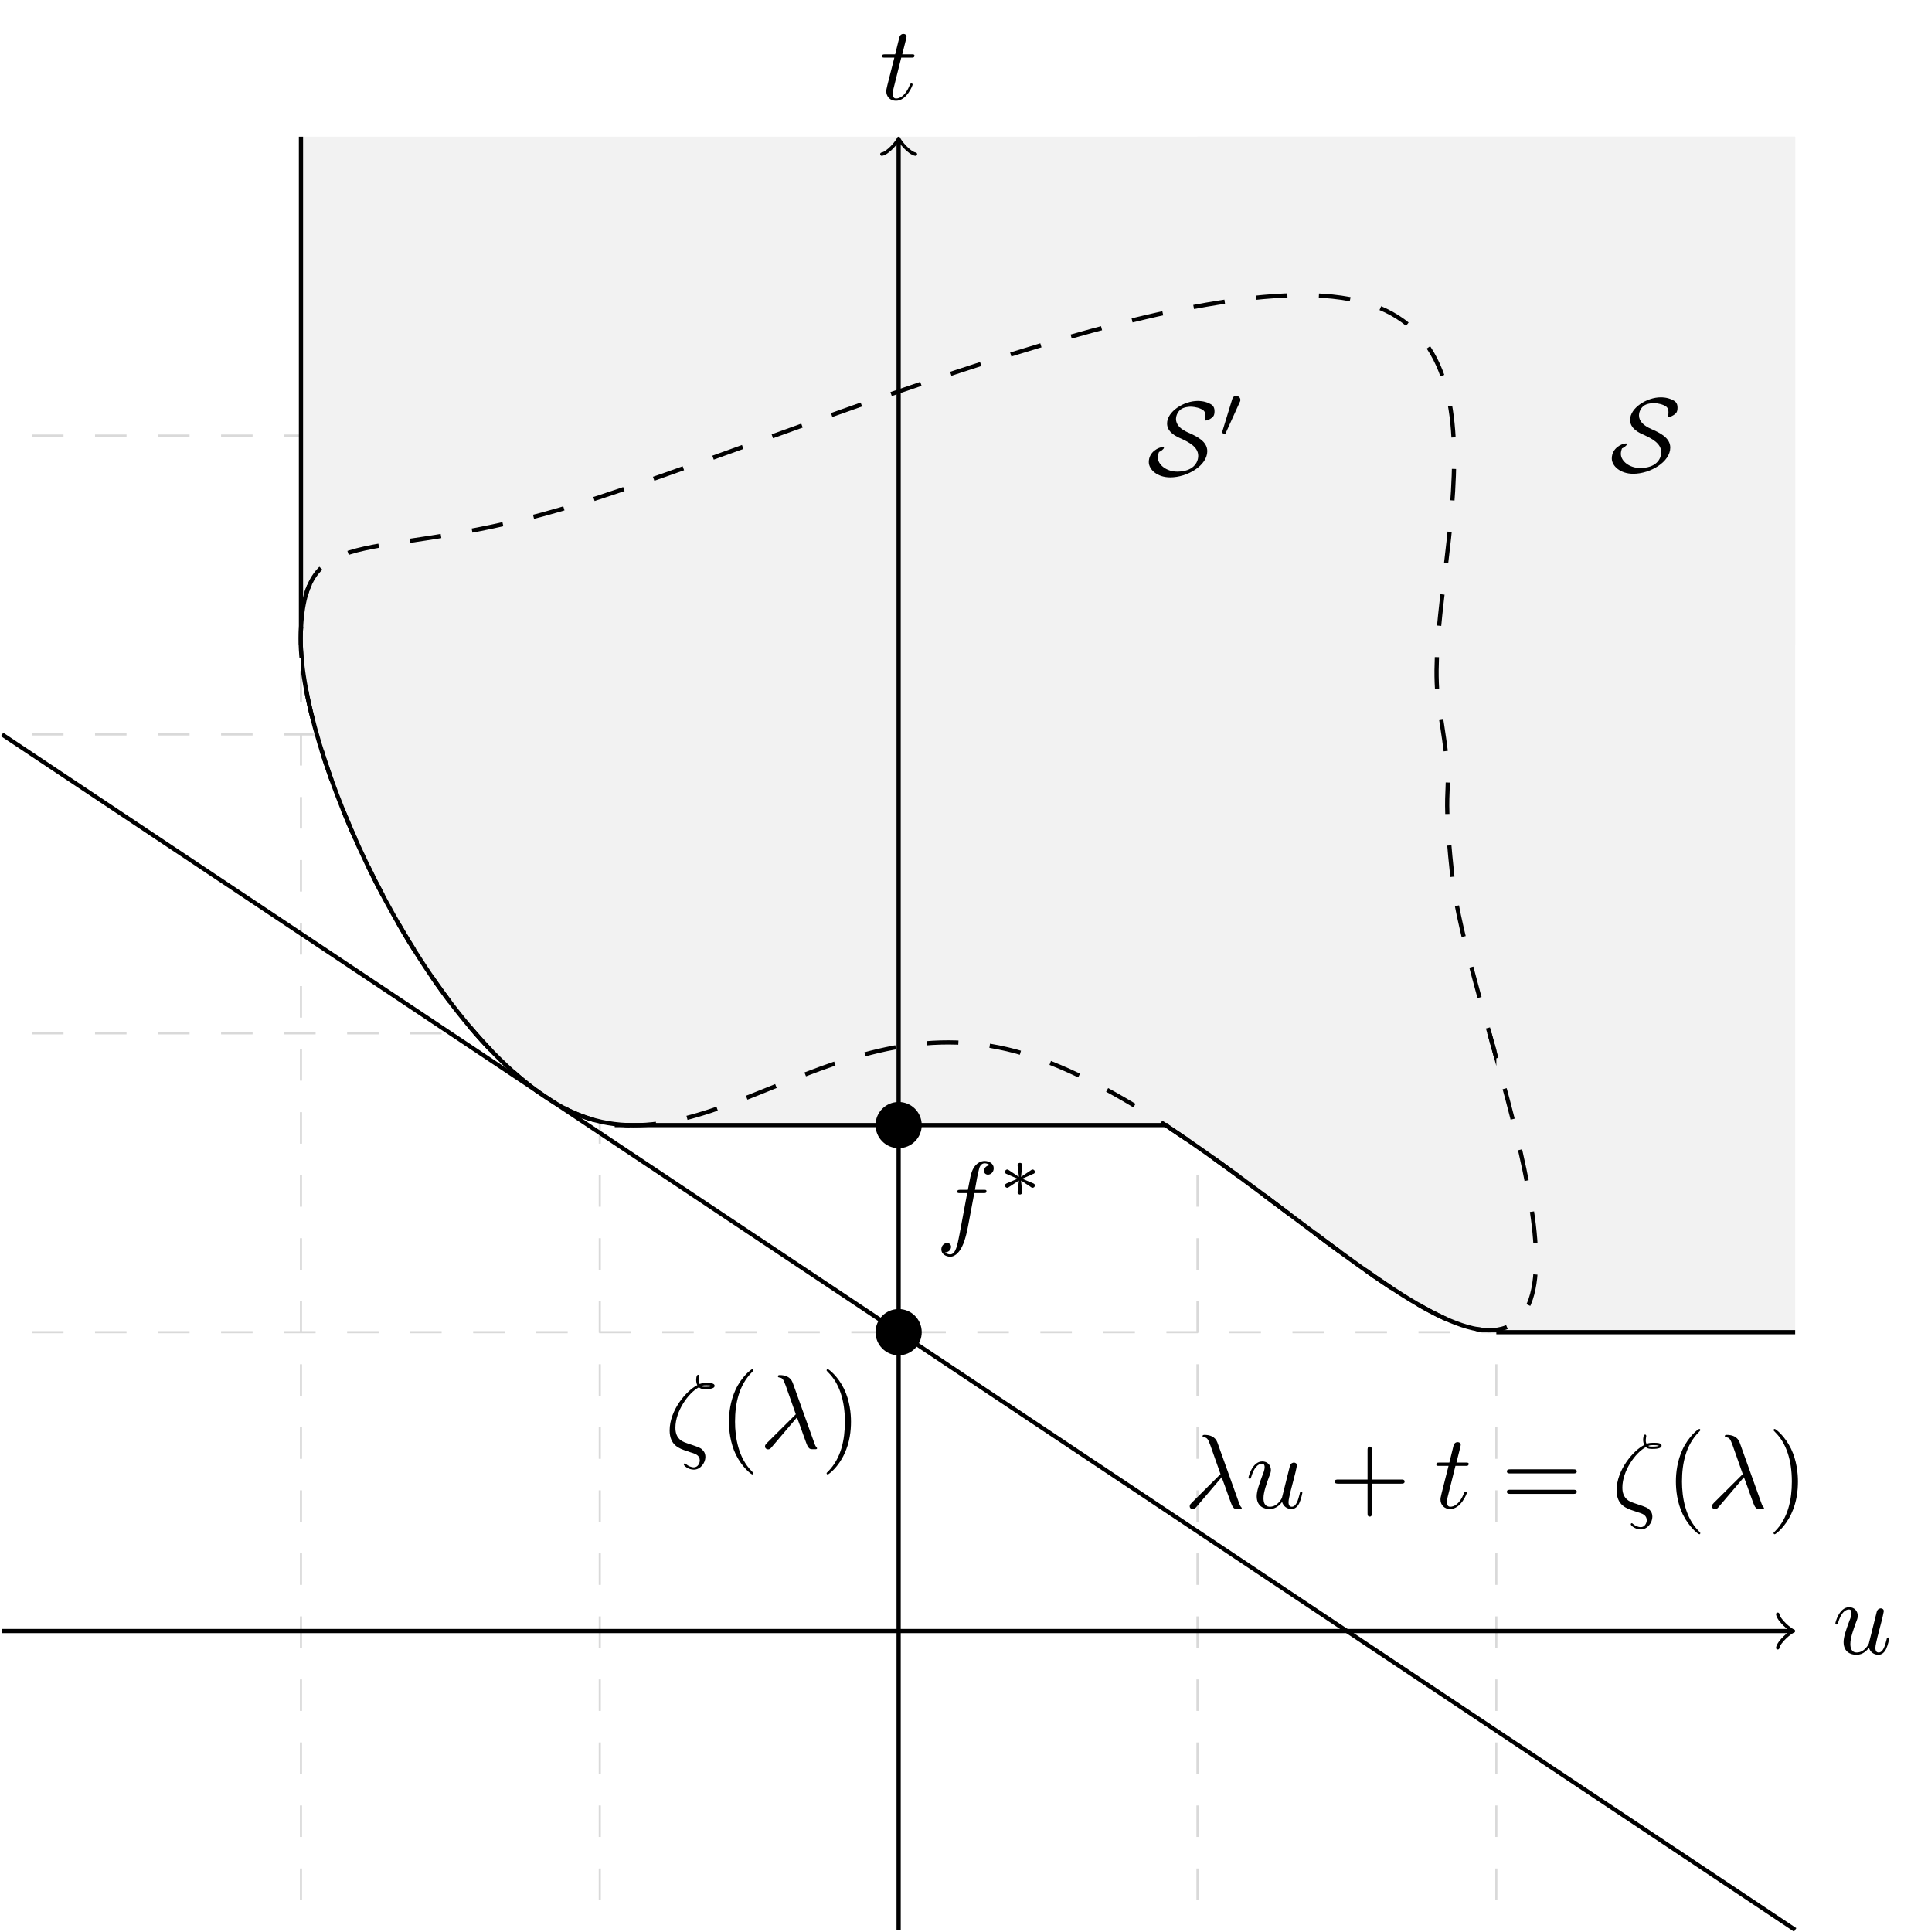
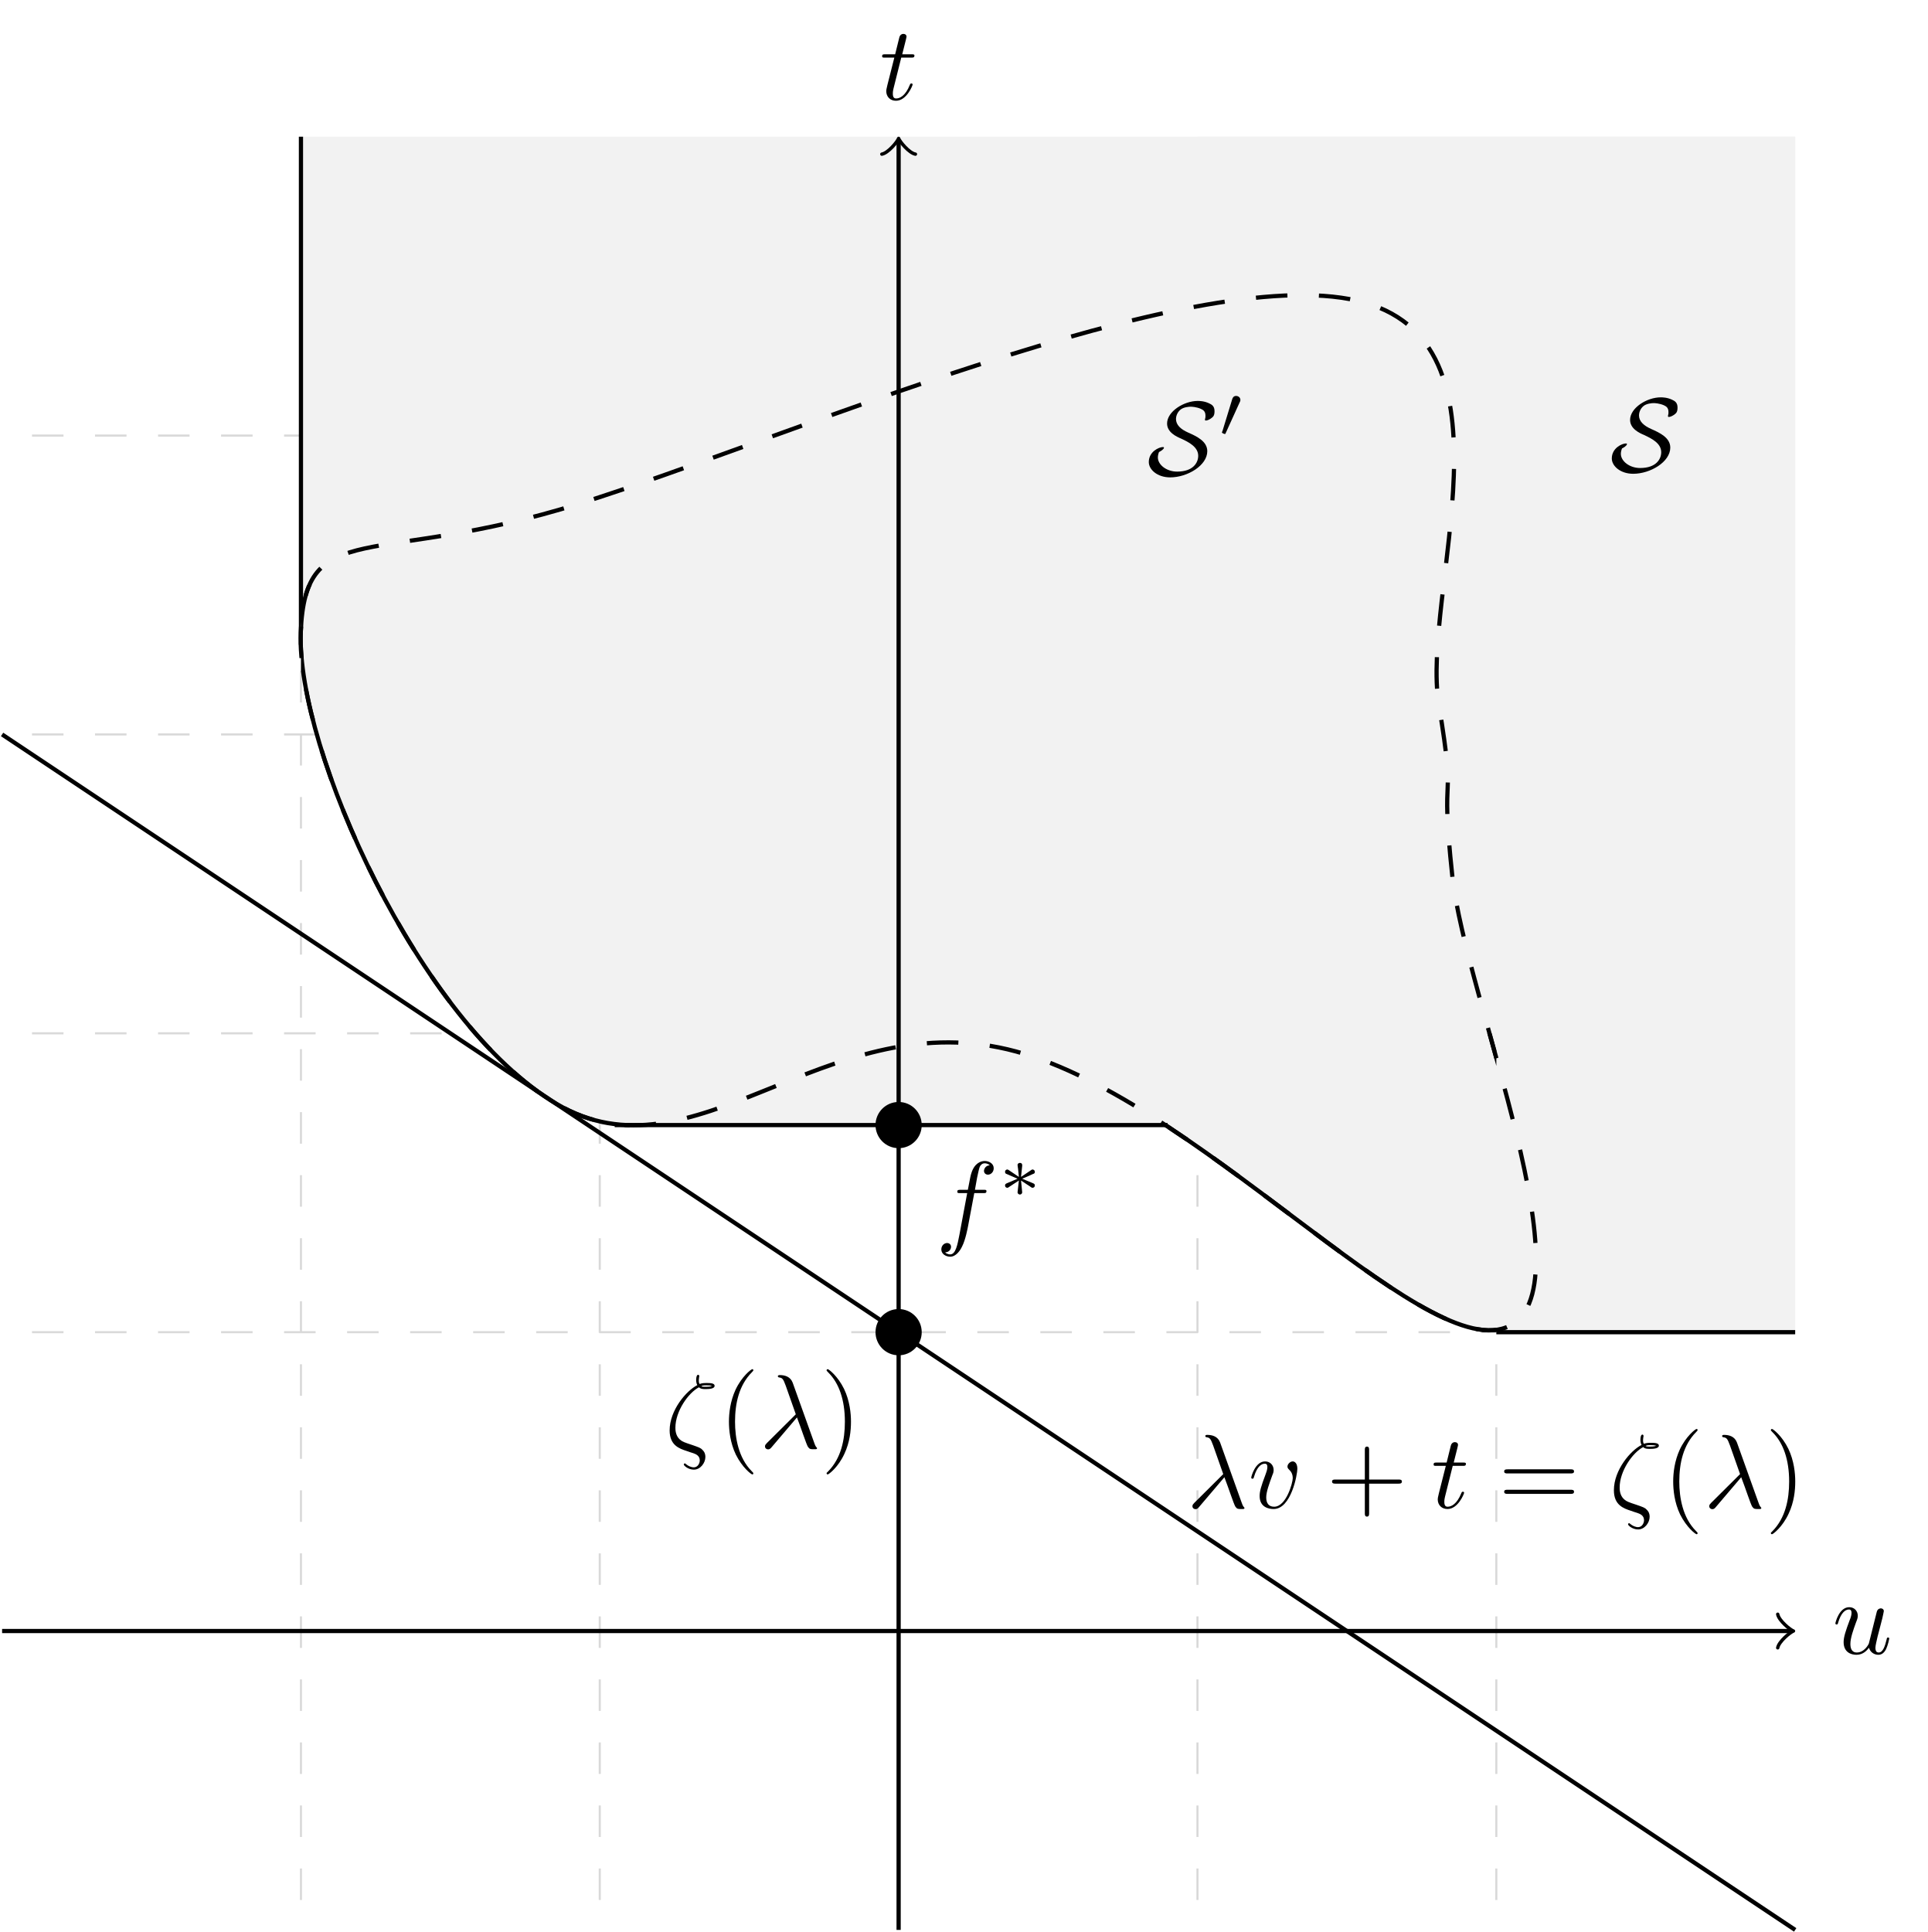
- <svg xmlns="http://www.w3.org/2000/svg" xmlns:xlink="http://www.w3.org/1999/xlink" width="182.821pt" height="183.246pt" viewBox="0 0 182.821 183.246" version="1.1" id="svg180">
-   <defs id="defs56">
-     <g id="g42">
+ <svg xmlns="http://www.w3.org/2000/svg" xmlns:xlink="http://www.w3.org/1999/xlink" width="182.821pt" height="183.246pt" viewBox="0 0 182.821 183.246" version="1.1" id="svg183">
+   <defs id="defs59">
+     <g id="g45">
      <g id="glyph-0-0" />
      <g id="glyph-0-1">
        <path d="M 3.484 -0.562 C 3.594 -0.156 3.953 0.109 4.375 0.109 C 4.719 0.109 4.953 -0.125 5.109 -0.438 C 5.281 -0.797 5.406 -1.406 5.406 -1.422 C 5.406 -1.531 5.328 -1.531 5.297 -1.531 C 5.188 -1.531 5.188 -1.484 5.156 -1.344 C 5.016 -0.781 4.828 -0.109 4.406 -0.109 C 4.203 -0.109 4.094 -0.234 4.094 -0.562 C 4.094 -0.781 4.219 -1.25 4.297 -1.609 L 4.578 -2.688 C 4.609 -2.828 4.703 -3.203 4.75 -3.359 C 4.797 -3.594 4.891 -3.969 4.891 -4.031 C 4.891 -4.203 4.75 -4.297 4.609 -4.297 C 4.562 -4.297 4.297 -4.281 4.219 -3.953 C 4.031 -3.219 3.594 -1.469 3.469 -0.953 C 3.453 -0.906 3.062 -0.109 2.328 -0.109 C 1.812 -0.109 1.719 -0.562 1.719 -0.922 C 1.719 -1.484 2 -2.266 2.25 -2.953 C 2.375 -3.266 2.422 -3.406 2.422 -3.594 C 2.422 -4.031 2.109 -4.406 1.609 -4.406 C 0.656 -4.406 0.297 -2.953 0.297 -2.875 C 0.297 -2.766 0.391 -2.766 0.406 -2.766 C 0.516 -2.766 0.516 -2.797 0.562 -2.953 C 0.812 -3.812 1.203 -4.188 1.578 -4.188 C 1.672 -4.188 1.828 -4.172 1.828 -3.859 C 1.828 -3.625 1.719 -3.328 1.656 -3.188 C 1.281 -2.188 1.078 -1.578 1.078 -1.094 C 1.078 -0.141 1.766 0.109 2.297 0.109 C 2.953 0.109 3.312 -0.344 3.484 -0.562 Z M 3.484 -0.562 " id="path3" />
      </g>
      <g id="glyph-0-2">
        <path d="M 2.047 -3.984 L 2.984 -3.984 C 3.188 -3.984 3.297 -3.984 3.297 -4.188 C 3.297 -4.297 3.188 -4.297 3.016 -4.297 L 2.141 -4.297 C 2.5 -5.719 2.547 -5.906 2.547 -5.969 C 2.547 -6.141 2.422 -6.234 2.25 -6.234 C 2.219 -6.234 1.938 -6.234 1.859 -5.875 L 1.469 -4.297 L 0.531 -4.297 C 0.328 -4.297 0.234 -4.297 0.234 -4.109 C 0.234 -3.984 0.312 -3.984 0.516 -3.984 L 1.391 -3.984 C 0.672 -1.156 0.625 -0.984 0.625 -0.812 C 0.625 -0.266 1 0.109 1.547 0.109 C 2.562 0.109 3.125 -1.344 3.125 -1.422 C 3.125 -1.531 3.047 -1.531 3.016 -1.531 C 2.922 -1.531 2.906 -1.5 2.859 -1.391 C 2.438 -0.344 1.906 -0.109 1.562 -0.109 C 1.359 -0.109 1.25 -0.234 1.25 -0.562 C 1.25 -0.812 1.281 -0.875 1.312 -1.047 Z M 2.047 -3.984 " id="path6" />
      </g>
      <g id="glyph-0-3">
        <path d="M 3.656 -3.984 L 4.516 -3.984 C 4.719 -3.984 4.812 -3.984 4.812 -4.188 C 4.812 -4.297 4.719 -4.297 4.547 -4.297 L 3.719 -4.297 L 3.922 -5.438 C 3.969 -5.641 4.109 -6.344 4.172 -6.469 C 4.25 -6.656 4.422 -6.812 4.641 -6.812 C 4.672 -6.812 4.938 -6.812 5.125 -6.625 C 4.688 -6.594 4.578 -6.234 4.578 -6.094 C 4.578 -5.859 4.766 -5.734 4.953 -5.734 C 5.219 -5.734 5.5 -5.969 5.5 -6.344 C 5.5 -6.797 5.047 -7.031 4.641 -7.031 C 4.297 -7.031 3.672 -6.844 3.375 -5.859 C 3.312 -5.656 3.281 -5.547 3.047 -4.297 L 2.359 -4.297 C 2.156 -4.297 2.047 -4.297 2.047 -4.109 C 2.047 -3.984 2.141 -3.984 2.328 -3.984 L 2.984 -3.984 L 2.25 -0.047 C 2.062 0.922 1.891 1.828 1.375 1.828 C 1.328 1.828 1.094 1.828 0.891 1.641 C 1.359 1.609 1.453 1.25 1.453 1.109 C 1.453 0.875 1.266 0.75 1.078 0.75 C 0.812 0.75 0.531 0.984 0.531 1.359 C 0.531 1.797 0.969 2.047 1.375 2.047 C 1.922 2.047 2.328 1.453 2.5 1.078 C 2.828 0.453 3.047 -0.75 3.062 -0.828 Z M 3.656 -3.984 " id="path9" />
      </g>
      <g id="glyph-0-4">
        <path d="M 3.234 -5.766 C 3.406 -5.594 3.641 -5.594 3.844 -5.594 C 4.094 -5.594 4.719 -5.594 4.719 -5.906 C 4.719 -6.156 4.328 -6.172 3.922 -6.172 C 3.812 -6.172 3.547 -6.172 3.297 -6.078 C 3.234 -6.188 3.219 -6.234 3.219 -6.453 C 3.219 -6.594 3.266 -6.797 3.266 -6.812 C 3.266 -6.891 3.219 -6.953 3.156 -6.953 C 2.969 -6.953 2.969 -6.484 2.969 -6.453 C 2.969 -6.297 3 -6.109 3.078 -5.969 C 2.031 -5.438 0.453 -3.594 0.453 -1.672 C 0.453 -0.266 1.359 0.047 2.078 0.281 C 2.375 0.391 2.406 0.391 2.688 0.484 C 2.906 0.562 3.312 0.703 3.312 1.172 C 3.312 1.438 3.125 1.828 2.75 1.828 C 2.5 1.828 2.219 1.703 2.016 1.531 C 1.938 1.469 1.938 1.453 1.891 1.453 C 1.844 1.453 1.797 1.5 1.797 1.562 C 1.797 1.672 2.219 2.047 2.75 2.047 C 3.375 2.047 3.844 1.406 3.844 0.844 C 3.844 0.453 3.656 0.25 3.562 0.172 C 3.406 -0.016 3.203 -0.078 2.625 -0.281 C 1.828 -0.547 1.672 -0.594 1.422 -0.812 C 1 -1.188 1 -1.75 1 -1.938 C 1 -3.484 2.219 -5.234 3.234 -5.766 Z M 3.453 -5.875 C 3.609 -5.953 3.781 -5.953 3.922 -5.953 C 4.25 -5.953 4.281 -5.938 4.469 -5.891 C 4.391 -5.859 4.281 -5.812 3.844 -5.812 C 3.641 -5.812 3.562 -5.812 3.453 -5.875 Z M 3.453 -5.875 " id="path12" />
      </g>
      <g id="glyph-0-5">
        <path d="M 3.562 -2.906 C 3.969 -1.859 4.453 -0.344 4.609 -0.109 C 4.766 0.109 4.859 0.109 5.141 0.109 L 5.359 0.109 C 5.453 0.094 5.469 0.047 5.469 0.016 C 5.469 -0.016 5.438 -0.047 5.406 -0.078 C 5.312 -0.188 5.25 -0.344 5.188 -0.531 L 3.156 -6.203 C 2.938 -6.781 2.406 -6.922 1.938 -6.922 C 1.891 -6.922 1.75 -6.922 1.75 -6.812 C 1.75 -6.734 1.828 -6.703 1.844 -6.703 C 2.172 -6.656 2.25 -6.594 2.5 -5.906 L 3.453 -3.203 L 0.703 -0.469 C 0.594 -0.344 0.531 -0.297 0.531 -0.156 C 0.531 0.016 0.672 0.125 0.828 0.125 C 0.984 0.125 1.078 0.016 1.156 -0.078 Z M 3.562 -2.906 " id="path15" />
      </g>
+       <g id="glyph-0-6">
+         <path d="M 4.672 -3.703 C 4.672 -4.25 4.406 -4.406 4.234 -4.406 C 3.984 -4.406 3.734 -4.141 3.734 -3.922 C 3.734 -3.797 3.781 -3.734 3.891 -3.625 C 4.109 -3.422 4.234 -3.172 4.234 -2.812 C 4.234 -2.391 3.625 -0.109 2.469 -0.109 C 1.953 -0.109 1.719 -0.453 1.719 -0.984 C 1.719 -1.531 2 -2.266 2.297 -3.094 C 2.375 -3.266 2.422 -3.406 2.422 -3.594 C 2.422 -4.031 2.109 -4.406 1.609 -4.406 C 0.672 -4.406 0.297 -2.953 0.297 -2.875 C 0.297 -2.766 0.391 -2.766 0.406 -2.766 C 0.516 -2.766 0.516 -2.797 0.562 -2.953 C 0.859 -3.953 1.281 -4.188 1.578 -4.188 C 1.656 -4.188 1.828 -4.188 1.828 -3.875 C 1.828 -3.625 1.719 -3.344 1.656 -3.172 C 1.219 -2.016 1.094 -1.562 1.094 -1.125 C 1.094 -0.047 1.969 0.109 2.422 0.109 C 4.094 0.109 4.672 -3.188 4.672 -3.703 Z M 4.672 -3.703 " id="path18" />
+       </g>
      <g id="glyph-1-0" />
      <g id="glyph-1-1">
-         <path d="M 1.141 -2.188 C 1.266 -2.234 1.609 -2.453 1.609 -2.594 C 1.609 -2.656 1.562 -2.656 1.5 -2.656 C 1.156 -2.656 0.172 -2.234 0.172 -1.234 C 0.172 -0.516 0.984 0.219 2.203 0.219 C 3.828 0.219 5.719 -0.906 5.719 -2.266 C 5.719 -3.203 4.719 -3.672 3.906 -4.031 C 3.203 -4.344 2.75 -4.75 2.75 -5.328 C 2.75 -5.531 2.844 -5.922 3.156 -6.188 C 3.453 -6.453 4 -6.484 4.141 -6.484 C 4.25 -6.484 4.672 -6.469 5.109 -6.281 C 5.297 -6.188 5.547 -6.078 5.547 -5.641 C 5.547 -5.5 5.547 -5.453 5.516 -5.344 C 5.5 -5.312 5.5 -5.281 5.5 -5.25 C 5.5 -5.172 5.547 -5.172 5.594 -5.172 C 5.719 -5.172 5.969 -5.281 6.156 -5.438 C 6.297 -5.547 6.406 -5.672 6.406 -6.062 C 6.406 -6.547 6.141 -6.688 5.875 -6.812 C 5.406 -7.031 4.938 -7.031 4.812 -7.031 C 3.5 -7.031 1.906 -6.031 1.906 -4.891 C 1.906 -4.062 2.766 -3.656 3.25 -3.453 C 3.953 -3.125 4.859 -2.672 4.859 -1.828 C 4.859 -1.172 4.375 -0.328 2.859 -0.328 C 1.844 -0.328 1.031 -0.984 1.031 -1.672 C 1.031 -1.844 1.078 -2.031 1.141 -2.188 Z M 1.141 -2.188 " id="path19" />
+         <path d="M 1.141 -2.188 C 1.266 -2.234 1.609 -2.453 1.609 -2.594 C 1.609 -2.656 1.562 -2.656 1.5 -2.656 C 1.156 -2.656 0.172 -2.234 0.172 -1.234 C 0.172 -0.516 0.984 0.219 2.203 0.219 C 3.828 0.219 5.719 -0.906 5.719 -2.266 C 5.719 -3.203 4.719 -3.672 3.906 -4.031 C 3.203 -4.344 2.75 -4.75 2.75 -5.328 C 2.75 -5.531 2.844 -5.922 3.156 -6.188 C 3.453 -6.453 4 -6.484 4.141 -6.484 C 4.25 -6.484 4.672 -6.469 5.109 -6.281 C 5.297 -6.188 5.547 -6.078 5.547 -5.641 C 5.547 -5.5 5.547 -5.453 5.516 -5.344 C 5.5 -5.312 5.5 -5.281 5.5 -5.25 C 5.5 -5.172 5.547 -5.172 5.594 -5.172 C 5.719 -5.172 5.969 -5.281 6.156 -5.438 C 6.297 -5.547 6.406 -5.672 6.406 -6.062 C 6.406 -6.547 6.141 -6.688 5.875 -6.812 C 5.406 -7.031 4.938 -7.031 4.812 -7.031 C 3.5 -7.031 1.906 -6.031 1.906 -4.891 C 1.906 -4.062 2.766 -3.656 3.25 -3.453 C 3.953 -3.125 4.859 -2.672 4.859 -1.828 C 4.859 -1.172 4.375 -0.328 2.859 -0.328 C 1.844 -0.328 1.031 -0.984 1.031 -1.672 C 1.031 -1.844 1.078 -2.031 1.141 -2.188 Z M 1.141 -2.188 " id="path22" />
      </g>
      <g id="glyph-2-0" />
      <g id="glyph-2-1">
-         <path d="M 2.016 -3.297 C 2.078 -3.406 2.078 -3.469 2.078 -3.516 C 2.078 -3.734 1.891 -3.891 1.672 -3.891 C 1.406 -3.891 1.328 -3.672 1.297 -3.562 L 0.375 -0.547 C 0.359 -0.531 0.328 -0.453 0.328 -0.438 C 0.328 -0.359 0.547 -0.281 0.609 -0.281 C 0.656 -0.281 0.656 -0.297 0.703 -0.406 Z M 2.016 -3.297 " id="path23" />
+         <path d="M 2.016 -3.297 C 2.078 -3.406 2.078 -3.469 2.078 -3.516 C 2.078 -3.734 1.891 -3.891 1.672 -3.891 C 1.406 -3.891 1.328 -3.672 1.297 -3.562 L 0.375 -0.547 C 0.359 -0.531 0.328 -0.453 0.328 -0.438 C 0.328 -0.359 0.547 -0.281 0.609 -0.281 C 0.656 -0.281 0.656 -0.297 0.703 -0.406 Z M 2.016 -3.297 " id="path26" />
      </g>
      <g id="glyph-2-2">
-         <path d="M 2.25 -1.734 C 2.828 -1.984 3.078 -2.078 3.25 -2.172 C 3.391 -2.219 3.453 -2.25 3.453 -2.391 C 3.453 -2.5 3.359 -2.609 3.234 -2.609 C 3.188 -2.609 3.172 -2.609 3.094 -2.547 L 2.141 -1.906 L 2.25 -2.938 C 2.266 -3.062 2.25 -3.234 2.031 -3.234 C 1.953 -3.234 1.812 -3.188 1.812 -3.031 C 1.812 -2.969 1.844 -2.766 1.859 -2.688 C 1.875 -2.578 1.922 -2.062 1.938 -1.906 L 0.984 -2.547 C 0.922 -2.578 0.906 -2.609 0.844 -2.609 C 0.703 -2.609 0.625 -2.5 0.625 -2.391 C 0.625 -2.25 0.703 -2.203 0.766 -2.188 L 1.812 -1.734 C 1.25 -1.484 0.984 -1.391 0.812 -1.312 C 0.688 -1.25 0.625 -1.219 0.625 -1.094 C 0.625 -0.969 0.703 -0.875 0.844 -0.875 C 0.891 -0.875 0.906 -0.875 0.984 -0.938 L 1.938 -1.562 L 1.812 -0.453 C 1.812 -0.297 1.953 -0.234 2.031 -0.234 C 2.125 -0.234 2.25 -0.297 2.25 -0.453 C 2.25 -0.516 2.219 -0.719 2.219 -0.781 C 2.203 -0.906 2.156 -1.406 2.141 -1.562 L 2.969 -1.016 C 3.156 -0.875 3.172 -0.875 3.234 -0.875 C 3.359 -0.875 3.453 -0.969 3.453 -1.094 C 3.453 -1.234 3.359 -1.266 3.297 -1.297 Z M 2.25 -1.734 " id="path26" />
+         <path d="M 2.25 -1.734 C 2.828 -1.984 3.078 -2.078 3.25 -2.172 C 3.391 -2.219 3.453 -2.25 3.453 -2.391 C 3.453 -2.5 3.359 -2.609 3.234 -2.609 C 3.188 -2.609 3.172 -2.609 3.094 -2.547 L 2.141 -1.906 L 2.25 -2.938 C 2.266 -3.062 2.25 -3.234 2.031 -3.234 C 1.953 -3.234 1.812 -3.188 1.812 -3.031 C 1.812 -2.969 1.844 -2.766 1.859 -2.688 C 1.875 -2.578 1.922 -2.062 1.938 -1.906 L 0.984 -2.547 C 0.922 -2.578 0.906 -2.609 0.844 -2.609 C 0.703 -2.609 0.625 -2.5 0.625 -2.391 C 0.625 -2.25 0.703 -2.203 0.766 -2.188 L 1.812 -1.734 C 1.25 -1.484 0.984 -1.391 0.812 -1.312 C 0.688 -1.25 0.625 -1.219 0.625 -1.094 C 0.625 -0.969 0.703 -0.875 0.844 -0.875 C 0.891 -0.875 0.906 -0.875 0.984 -0.938 L 1.938 -1.562 L 1.812 -0.453 C 1.812 -0.297 1.953 -0.234 2.031 -0.234 C 2.125 -0.234 2.25 -0.297 2.25 -0.453 C 2.25 -0.516 2.219 -0.719 2.219 -0.781 C 2.203 -0.906 2.156 -1.406 2.141 -1.562 L 2.969 -1.016 C 3.156 -0.875 3.172 -0.875 3.234 -0.875 C 3.359 -0.875 3.453 -0.969 3.453 -1.094 C 3.453 -1.234 3.359 -1.266 3.297 -1.297 Z M 2.25 -1.734 " id="path29" />
      </g>
      <g id="glyph-3-0" />
      <g id="glyph-3-1">
-         <path d="M 3.297 2.391 C 3.297 2.359 3.297 2.344 3.125 2.172 C 1.891 0.922 1.562 -0.969 1.562 -2.5 C 1.562 -4.234 1.938 -5.969 3.172 -7.203 C 3.297 -7.328 3.297 -7.344 3.297 -7.375 C 3.297 -7.453 3.266 -7.484 3.203 -7.484 C 3.094 -7.484 2.203 -6.797 1.609 -5.531 C 1.109 -4.438 0.984 -3.328 0.984 -2.5 C 0.984 -1.719 1.094 -0.516 1.641 0.625 C 2.25 1.844 3.094 2.5 3.203 2.5 C 3.266 2.5 3.297 2.469 3.297 2.391 Z M 3.297 2.391 " id="path30" />
+         <path d="M 3.297 2.391 C 3.297 2.359 3.297 2.344 3.125 2.172 C 1.891 0.922 1.562 -0.969 1.562 -2.5 C 1.562 -4.234 1.938 -5.969 3.172 -7.203 C 3.297 -7.328 3.297 -7.344 3.297 -7.375 C 3.297 -7.453 3.266 -7.484 3.203 -7.484 C 3.094 -7.484 2.203 -6.797 1.609 -5.531 C 1.109 -4.438 0.984 -3.328 0.984 -2.5 C 0.984 -1.719 1.094 -0.516 1.641 0.625 C 2.25 1.844 3.094 2.5 3.203 2.5 C 3.266 2.5 3.297 2.469 3.297 2.391 Z M 3.297 2.391 " id="path33" />
      </g>
      <g id="glyph-3-2">
-         <path d="M 2.875 -2.5 C 2.875 -3.266 2.766 -4.469 2.219 -5.609 C 1.625 -6.828 0.766 -7.484 0.672 -7.484 C 0.609 -7.484 0.562 -7.438 0.562 -7.375 C 0.562 -7.344 0.562 -7.328 0.75 -7.141 C 1.734 -6.156 2.297 -4.578 2.297 -2.5 C 2.297 -0.781 1.938 0.969 0.703 2.219 C 0.562 2.344 0.562 2.359 0.562 2.391 C 0.562 2.453 0.609 2.5 0.672 2.5 C 0.766 2.5 1.672 1.812 2.25 0.547 C 2.766 -0.547 2.875 -1.656 2.875 -2.5 Z M 2.875 -2.5 " id="path33" />
+         <path d="M 2.875 -2.5 C 2.875 -3.266 2.766 -4.469 2.219 -5.609 C 1.625 -6.828 0.766 -7.484 0.672 -7.484 C 0.609 -7.484 0.562 -7.438 0.562 -7.375 C 0.562 -7.344 0.562 -7.328 0.75 -7.141 C 1.734 -6.156 2.297 -4.578 2.297 -2.5 C 2.297 -0.781 1.938 0.969 0.703 2.219 C 0.562 2.344 0.562 2.359 0.562 2.391 C 0.562 2.453 0.609 2.5 0.672 2.5 C 0.766 2.5 1.672 1.812 2.25 0.547 C 2.766 -0.547 2.875 -1.656 2.875 -2.5 Z M 2.875 -2.5 " id="path36" />
      </g>
      <g id="glyph-3-3">
-         <path d="M 4.078 -2.297 L 6.859 -2.297 C 7 -2.297 7.188 -2.297 7.188 -2.5 C 7.188 -2.688 7 -2.688 6.859 -2.688 L 4.078 -2.688 L 4.078 -5.484 C 4.078 -5.625 4.078 -5.812 3.875 -5.812 C 3.672 -5.812 3.672 -5.625 3.672 -5.484 L 3.672 -2.688 L 0.891 -2.688 C 0.75 -2.688 0.562 -2.688 0.562 -2.5 C 0.562 -2.297 0.75 -2.297 0.891 -2.297 L 3.672 -2.297 L 3.672 0.5 C 3.672 0.641 3.672 0.828 3.875 0.828 C 4.078 0.828 4.078 0.641 4.078 0.5 Z M 4.078 -2.297 " id="path36" />
+         <path d="M 4.078 -2.297 L 6.859 -2.297 C 7 -2.297 7.188 -2.297 7.188 -2.5 C 7.188 -2.688 7 -2.688 6.859 -2.688 L 4.078 -2.688 L 4.078 -5.484 C 4.078 -5.625 4.078 -5.812 3.875 -5.812 C 3.672 -5.812 3.672 -5.625 3.672 -5.484 L 3.672 -2.688 L 0.891 -2.688 C 0.75 -2.688 0.562 -2.688 0.562 -2.5 C 0.562 -2.297 0.75 -2.297 0.891 -2.297 L 3.672 -2.297 L 3.672 0.5 C 3.672 0.641 3.672 0.828 3.875 0.828 C 4.078 0.828 4.078 0.641 4.078 0.5 Z M 4.078 -2.297 " id="path39" />
      </g>
      <g id="glyph-3-4">
-         <path d="M 6.844 -3.266 C 7 -3.266 7.188 -3.266 7.188 -3.453 C 7.188 -3.656 7 -3.656 6.859 -3.656 L 0.891 -3.656 C 0.75 -3.656 0.562 -3.656 0.562 -3.453 C 0.562 -3.266 0.75 -3.266 0.891 -3.266 Z M 6.859 -1.328 C 7 -1.328 7.188 -1.328 7.188 -1.531 C 7.188 -1.719 7 -1.719 6.844 -1.719 L 0.891 -1.719 C 0.75 -1.719 0.562 -1.719 0.562 -1.531 C 0.562 -1.328 0.75 -1.328 0.891 -1.328 Z M 6.859 -1.328 " id="path39" />
+         <path d="M 6.844 -3.266 C 7 -3.266 7.188 -3.266 7.188 -3.453 C 7.188 -3.656 7 -3.656 6.859 -3.656 L 0.891 -3.656 C 0.75 -3.656 0.562 -3.656 0.562 -3.453 C 0.562 -3.266 0.75 -3.266 0.891 -3.266 Z M 6.859 -1.328 C 7 -1.328 7.188 -1.328 7.188 -1.531 C 7.188 -1.719 7 -1.719 6.844 -1.719 L 0.891 -1.719 C 0.75 -1.719 0.562 -1.719 0.562 -1.531 C 0.562 -1.328 0.75 -1.328 0.891 -1.328 Z M 6.859 -1.328 " id="path42" />
      </g>
    </g>
    <clipPath id="clip-0">
-       <path clip-rule="nonzero" d="M 28.547 55.488 L 59.727 55.488 L 59.727 126.355 L 28.547 126.355 Z M 28.547 55.488 " id="path44" />
+       <path clip-rule="nonzero" d="M 28.547 55.488 L 59.727 55.488 L 59.727 126.355 L 28.547 126.355 Z M 28.547 55.488 " id="path47" />
    </clipPath>
    <clipPath id="clip-1">
-       <path clip-rule="nonzero" d="M 110.75 98.008 L 141.934 98.008 L 141.934 126.355 L 110.75 126.355 Z M 110.75 98.008 " id="path47" />
+       <path clip-rule="nonzero" d="M 110.75 98.008 L 141.934 98.008 L 141.934 126.355 L 110.75 126.355 Z M 110.75 98.008 " id="path50" />
    </clipPath>
    <clipPath id="clip-2">
-       <path clip-rule="nonzero" d="M 85 13 L 86 13 L 86 183.246 L 85 183.246 Z M 85 13 " id="path50" />
+       <path clip-rule="nonzero" d="M 85 13 L 86 13 L 86 183.246 L 85 183.246 Z M 85 13 " id="path53" />
    </clipPath>
    <clipPath id="clip-3">
-       <path clip-rule="nonzero" d="M 0 64 L 176 64 L 176 183.246 L 0 183.246 Z M 0 64 " id="path53" />
+       <path clip-rule="nonzero" d="M 0 64 L 176 64 L 176 183.246 L 0 183.246 Z M 0 64 " id="path56" />
    </clipPath>
  </defs>
-   <path fill="none" stroke-width="0.199" stroke-linecap="butt" stroke-linejoin="miter" stroke="rgb(84.999%, 84.999%, 84.999%)" stroke-opacity="1" stroke-dasharray="2.989 2.989" stroke-miterlimit="10" d="M -82.204 -56.692 L 82.206 -56.692 M -82.204 -28.348 L 82.206 -28.348 M -82.204 -0.001 L 82.206 -0.001 M -82.204 28.347 L 82.206 28.347 M -82.204 56.694 L 82.206 56.694 M -56.692 -82.204 L -56.692 82.206 M -28.348 -82.204 L -28.348 82.206 M -0.001 -82.204 L -0.001 82.206 M 28.347 -82.204 L 28.347 82.206 M 56.695 -82.204 L 56.695 82.206 " transform="matrix(1, 0, 0, -1, 85.239, 98.007)" id="path58" />
-   <path fill-rule="nonzero" fill="rgb(95%, 95%, 95%)" fill-opacity="1" d="M 141.934 126.355 L 170.281 126.355 L 170.281 12.965 L 113.586 12.965 Z M 141.934 126.355 " id="path60" />
-   <path fill-rule="nonzero" fill="rgb(95%, 95%, 95%)" fill-opacity="1" d="M 28.547 61.156 L 28.547 12.965 L 170.281 12.965 L 170.281 61.156 Z M 28.547 61.156 " id="path62" />
-   <path fill-rule="nonzero" fill="rgb(95%, 95%, 95%)" fill-opacity="1" d="M 56.891 106.711 L 113.586 106.711 L 113.586 69.66 Z M 56.891 106.711 " id="path64" />
-   <path fill="none" stroke-width="0.399" stroke-linecap="butt" stroke-linejoin="miter" stroke="rgb(0%, 0%, 0%)" stroke-opacity="1" stroke-miterlimit="10" d="M 56.695 -28.348 L 85.042 -28.348 " transform="matrix(1, 0, 0, -1, 85.239, 98.007)" id="path66" />
-   <path fill="none" stroke-width="0.399" stroke-linecap="butt" stroke-linejoin="miter" stroke="rgb(0%, 0%, 0%)" stroke-opacity="1" stroke-miterlimit="10" d="M -56.692 36.851 L -56.692 85.042 " transform="matrix(1, 0, 0, -1, 85.239, 98.007)" id="path68" />
-   <path fill-rule="nonzero" fill="rgb(95%, 95%, 95%)" fill-opacity="1" d="M 137.766 83.164 C 136.527 71.695 138.234 77.48 136.484 66.867 C 134.73 56.254 144.59 32.234 128.754 28.523 C 112.914 24.816 74.418 41.664 54.949 47.773 C 35.48 53.883 28.945 48.918 28.527 59.977 C 28.109 71.035 39.777 97.023 52.797 104.707 C 65.816 112.387 78.059 95.406 95.555 99.523 C 113.047 103.641 134.66 129.082 142.859 125.902 C 151.059 122.727 139.004 94.633 137.766 83.164 Z M 137.766 83.164 " id="path70" />
-   <g clip-path="url(#clip-0)" id="g74">
-     <path fill="none" stroke-width="0.399" stroke-linecap="butt" stroke-linejoin="miter" stroke="rgb(0%, 0%, 0%)" stroke-opacity="1" stroke-miterlimit="10" d="M 52.527 14.843 C 51.288 26.312 52.995 20.527 51.245 31.14 C 49.491 41.753 59.351 65.773 43.515 69.484 C 27.675 73.191 -10.821 56.343 -30.29 50.234 C -49.759 44.124 -56.294 49.089 -56.712 38.03 C -57.13 26.972 -45.462 0.984 -32.442 -6.7 C -19.423 -14.38 -7.18 2.601 10.316 -1.516 C 27.808 -5.634 49.421 -31.075 57.62 -27.895 C 65.82 -24.72 53.765 3.374 52.527 14.843 Z M 52.527 14.843 " transform="matrix(1, 0, 0, -1, 85.239, 98.007)" id="path72" />
+   <path fill="none" stroke-width="0.199" stroke-linecap="butt" stroke-linejoin="miter" stroke="rgb(84.999%, 84.999%, 84.999%)" stroke-opacity="1" stroke-dasharray="2.989 2.989" stroke-miterlimit="10" d="M -82.204 -56.692 L 82.206 -56.692 M -82.204 -28.348 L 82.206 -28.348 M -82.204 -0.001 L 82.206 -0.001 M -82.204 28.347 L 82.206 28.347 M -82.204 56.694 L 82.206 56.694 M -56.692 -82.204 L -56.692 82.206 M -28.348 -82.204 L -28.348 82.206 M -0.001 -82.204 L -0.001 82.206 M 28.347 -82.204 L 28.347 82.206 M 56.695 -82.204 L 56.695 82.206 " transform="matrix(1, 0, 0, -1, 85.239, 98.007)" id="path61" />
+   <path fill-rule="nonzero" fill="rgb(95%, 95%, 95%)" fill-opacity="1" d="M 141.934 126.355 L 170.281 126.355 L 170.281 12.965 L 113.586 12.965 Z M 141.934 126.355 " id="path63" />
+   <path fill-rule="nonzero" fill="rgb(95%, 95%, 95%)" fill-opacity="1" d="M 28.547 61.156 L 28.547 12.965 L 170.281 12.965 L 170.281 61.156 Z M 28.547 61.156 " id="path65" />
+   <path fill-rule="nonzero" fill="rgb(95%, 95%, 95%)" fill-opacity="1" d="M 56.891 106.711 L 113.586 106.711 L 113.586 69.66 Z M 56.891 106.711 " id="path67" />
+   <path fill="none" stroke-width="0.399" stroke-linecap="butt" stroke-linejoin="miter" stroke="rgb(0%, 0%, 0%)" stroke-opacity="1" stroke-miterlimit="10" d="M 56.695 -28.348 L 85.042 -28.348 " transform="matrix(1, 0, 0, -1, 85.239, 98.007)" id="path69" />
+   <path fill="none" stroke-width="0.399" stroke-linecap="butt" stroke-linejoin="miter" stroke="rgb(0%, 0%, 0%)" stroke-opacity="1" stroke-miterlimit="10" d="M -56.692 36.851 L -56.692 85.042 " transform="matrix(1, 0, 0, -1, 85.239, 98.007)" id="path71" />
+   <path fill-rule="nonzero" fill="rgb(95%, 95%, 95%)" fill-opacity="1" d="M 137.766 83.164 C 136.527 71.695 138.234 77.48 136.484 66.867 C 134.73 56.254 144.59 32.234 128.754 28.523 C 112.914 24.816 74.418 41.664 54.949 47.773 C 35.48 53.883 28.945 48.918 28.527 59.977 C 28.109 71.035 39.777 97.023 52.797 104.707 C 65.816 112.387 78.059 95.406 95.555 99.523 C 113.047 103.641 134.66 129.082 142.859 125.902 C 151.059 122.727 139.004 94.633 137.766 83.164 Z M 137.766 83.164 " id="path73" />
+   <g clip-path="url(#clip-0)" id="g77">
+     <path fill="none" stroke-width="0.399" stroke-linecap="butt" stroke-linejoin="miter" stroke="rgb(0%, 0%, 0%)" stroke-opacity="1" stroke-miterlimit="10" d="M 52.527 14.843 C 51.288 26.312 52.995 20.527 51.245 31.14 C 49.491 41.753 59.351 65.773 43.515 69.484 C 27.675 73.191 -10.821 56.343 -30.29 50.234 C -49.759 44.124 -56.294 49.089 -56.712 38.03 C -57.13 26.972 -45.462 0.984 -32.442 -6.7 C -19.423 -14.38 -7.18 2.601 10.316 -1.516 C 27.808 -5.634 49.421 -31.075 57.62 -27.895 C 65.82 -24.72 53.765 3.374 52.527 14.843 Z M 52.527 14.843 " transform="matrix(1, 0, 0, -1, 85.239, 98.007)" id="path75" />
  </g>
-   <g clip-path="url(#clip-1)" id="g78">
-     <path fill="none" stroke-width="0.399" stroke-linecap="butt" stroke-linejoin="miter" stroke="rgb(0%, 0%, 0%)" stroke-opacity="1" stroke-miterlimit="10" d="M 52.527 14.843 C 51.288 26.312 52.995 20.527 51.245 31.14 C 49.491 41.753 59.351 65.773 43.515 69.484 C 27.675 73.191 -10.821 56.343 -30.29 50.234 C -49.759 44.124 -56.294 49.089 -56.712 38.03 C -57.13 26.972 -45.462 0.984 -32.442 -6.7 C -19.423 -14.38 -7.18 2.601 10.316 -1.516 C 27.808 -5.634 49.421 -31.075 57.62 -27.895 C 65.82 -24.72 53.765 3.374 52.527 14.843 Z M 52.527 14.843 " transform="matrix(1, 0, 0, -1, 85.239, 98.007)" id="path76" />
+   <g clip-path="url(#clip-1)" id="g81">
+     <path fill="none" stroke-width="0.399" stroke-linecap="butt" stroke-linejoin="miter" stroke="rgb(0%, 0%, 0%)" stroke-opacity="1" stroke-miterlimit="10" d="M 52.527 14.843 C 51.288 26.312 52.995 20.527 51.245 31.14 C 49.491 41.753 59.351 65.773 43.515 69.484 C 27.675 73.191 -10.821 56.343 -30.29 50.234 C -49.759 44.124 -56.294 49.089 -56.712 38.03 C -57.13 26.972 -45.462 0.984 -32.442 -6.7 C -19.423 -14.38 -7.18 2.601 10.316 -1.516 C 27.808 -5.634 49.421 -31.075 57.62 -27.895 C 65.82 -24.72 53.765 3.374 52.527 14.843 Z M 52.527 14.843 " transform="matrix(1, 0, 0, -1, 85.239, 98.007)" id="path79" />
  </g>
-   <path fill="none" stroke-width="0.399" stroke-linecap="butt" stroke-linejoin="miter" stroke="rgb(0%, 0%, 0%)" stroke-opacity="1" stroke-dasharray="2.989 2.989" stroke-miterlimit="10" d="M 52.527 14.843 C 51.288 26.312 52.995 20.527 51.245 31.14 C 49.491 41.753 59.351 65.773 43.515 69.484 C 27.675 73.191 -10.821 56.343 -30.29 50.234 C -49.759 44.124 -56.294 49.089 -56.712 38.03 C -57.13 26.972 -45.462 0.984 -32.442 -6.7 C -19.423 -14.38 -7.18 2.601 10.316 -1.516 C 27.808 -5.634 49.421 -31.075 57.62 -27.895 C 65.82 -24.72 53.765 3.374 52.527 14.843 Z M 52.527 14.843 " transform="matrix(1, 0, 0, -1, 85.239, 98.007)" id="path80" />
-   <path fill="none" stroke-width="0.399" stroke-linecap="butt" stroke-linejoin="miter" stroke="rgb(0%, 0%, 0%)" stroke-opacity="1" stroke-miterlimit="10" d="M -85.04 -56.692 L 84.581 -56.692 " transform="matrix(1, 0, 0, -1, 85.239, 98.007)" id="path82" />
-   <path fill="none" stroke-width="0.319" stroke-linecap="round" stroke-linejoin="round" stroke="rgb(0%, 0%, 0%)" stroke-opacity="1" stroke-miterlimit="10" d="M -1.196 1.595 C -1.095 0.997 -0.001 0.099 0.3 0.001 C -0.001 -0.1 -1.095 -0.995 -1.196 -1.592 " transform="matrix(1, 0, 0, -1, 169.8211, 154.7006)" id="path84" />
-   <g fill="rgb(0%, 0%, 0%)" fill-opacity="1" id="g88">
-     <use xlink:href="#glyph-0-1" x="173.798" y="156.845" id="use86" />
+   <path fill="none" stroke-width="0.399" stroke-linecap="butt" stroke-linejoin="miter" stroke="rgb(0%, 0%, 0%)" stroke-opacity="1" stroke-dasharray="2.989 2.989" stroke-miterlimit="10" d="M 52.527 14.843 C 51.288 26.312 52.995 20.527 51.245 31.14 C 49.491 41.753 59.351 65.773 43.515 69.484 C 27.675 73.191 -10.821 56.343 -30.29 50.234 C -49.759 44.124 -56.294 49.089 -56.712 38.03 C -57.13 26.972 -45.462 0.984 -32.442 -6.7 C -19.423 -14.38 -7.18 2.601 10.316 -1.516 C 27.808 -5.634 49.421 -31.075 57.62 -27.895 C 65.82 -24.72 53.765 3.374 52.527 14.843 Z M 52.527 14.843 " transform="matrix(1, 0, 0, -1, 85.239, 98.007)" id="path83" />
+   <path fill="none" stroke-width="0.399" stroke-linecap="butt" stroke-linejoin="miter" stroke="rgb(0%, 0%, 0%)" stroke-opacity="1" stroke-miterlimit="10" d="M -85.04 -56.692 L 84.581 -56.692 " transform="matrix(1, 0, 0, -1, 85.239, 98.007)" id="path85" />
+   <path fill="none" stroke-width="0.319" stroke-linecap="round" stroke-linejoin="round" stroke="rgb(0%, 0%, 0%)" stroke-opacity="1" stroke-miterlimit="10" d="M -1.196 1.595 C -1.095 0.997 -0.001 0.099 0.3 0.001 C -0.001 -0.1 -1.095 -0.995 -1.196 -1.592 " transform="matrix(1, 0, 0, -1, 169.8211, 154.7006)" id="path87" />
+   <g fill="rgb(0%, 0%, 0%)" fill-opacity="1" id="g91">
+     <use xlink:href="#glyph-0-1" x="173.798" y="156.845" id="use89" />
  </g>
-   <g clip-path="url(#clip-2)" id="g92">
-     <path fill="none" stroke-width="0.399" stroke-linecap="butt" stroke-linejoin="miter" stroke="rgb(0%, 0%, 0%)" stroke-opacity="1" stroke-miterlimit="10" d="M -0.001 -85.04 L -0.001 84.581 " transform="matrix(1, 0, 0, -1, 85.239, 98.007)" id="path90" />
+   <g clip-path="url(#clip-2)" id="g95">
+     <path fill="none" stroke-width="0.399" stroke-linecap="butt" stroke-linejoin="miter" stroke="rgb(0%, 0%, 0%)" stroke-opacity="1" stroke-miterlimit="10" d="M -0.001 -85.04 L -0.001 84.581 " transform="matrix(1, 0, 0, -1, 85.239, 98.007)" id="path93" />
  </g>
-   <path fill="none" stroke-width="0.319" stroke-linecap="round" stroke-linejoin="round" stroke="rgb(0%, 0%, 0%)" stroke-opacity="1" stroke-miterlimit="10" d="M -1.196 1.594 C -1.095 0.997 -0.001 0.098 0.3 0.001 C -0.001 -0.101 -1.095 -0.995 -1.196 -1.593 " transform="matrix(0, -1, -1, 0, 85.239, 13.42486)" id="path94" />
-   <g fill="rgb(0%, 0%, 0%)" fill-opacity="1" id="g98">
-     <use xlink:href="#glyph-0-2" x="83.44" y="9.448" id="use96" />
+   <path fill="none" stroke-width="0.319" stroke-linecap="round" stroke-linejoin="round" stroke="rgb(0%, 0%, 0%)" stroke-opacity="1" stroke-miterlimit="10" d="M -1.196 1.594 C -1.095 0.997 -0.001 0.098 0.3 0.001 C -0.001 -0.101 -1.095 -0.995 -1.196 -1.593 " transform="matrix(0, -1, -1, 0, 85.239, 13.42486)" id="path97" />
+   <g fill="rgb(0%, 0%, 0%)" fill-opacity="1" id="g101">
+     <use xlink:href="#glyph-0-2" x="83.44" y="9.448" id="use99" />
  </g>
-   <path fill="none" stroke-width="0.399" stroke-linecap="butt" stroke-linejoin="miter" stroke="rgb(0%, 0%, 0%)" stroke-opacity="1" stroke-miterlimit="10" d="M -26.93 -8.704 L 25.511 -8.704 " transform="matrix(1, 0, 0, -1, 85.239, 98.007)" id="path100" />
-   <g fill="rgb(0%, 0%, 0%)" fill-opacity="1" id="g104">
-     <use xlink:href="#glyph-1-1" x="152.715" y="44.718" id="use102" />
+   <path fill="none" stroke-width="0.399" stroke-linecap="butt" stroke-linejoin="miter" stroke="rgb(0%, 0%, 0%)" stroke-opacity="1" stroke-miterlimit="10" d="M -26.93 -8.704 L 25.511 -8.704 " transform="matrix(1, 0, 0, -1, 85.239, 98.007)" id="path103" />
+   <g fill="rgb(0%, 0%, 0%)" fill-opacity="1" id="g107">
+     <use xlink:href="#glyph-1-1" x="152.715" y="44.718" id="use105" />
  </g>
-   <g fill="rgb(0%, 0%, 0%)" fill-opacity="1" id="g108">
-     <use xlink:href="#glyph-1-1" x="108.797" y="45.059" id="use106" />
+   <g fill="rgb(0%, 0%, 0%)" fill-opacity="1" id="g111">
+     <use xlink:href="#glyph-1-1" x="108.797" y="45.059" id="use109" />
  </g>
-   <g fill="rgb(0%, 0%, 0%)" fill-opacity="1" id="g112">
-     <use xlink:href="#glyph-2-1" x="115.578" y="41.444" id="use110" />
+   <g fill="rgb(0%, 0%, 0%)" fill-opacity="1" id="g115">
+     <use xlink:href="#glyph-2-1" x="115.578" y="41.444" id="use113" />
  </g>
-   <path fill-rule="nonzero" fill="rgb(0%, 0%, 0%)" fill-opacity="1" stroke-width="0.399" stroke-linecap="butt" stroke-linejoin="miter" stroke="rgb(0%, 0%, 0%)" stroke-opacity="1" stroke-miterlimit="10" d="M 1.991 -8.704 C 1.991 -7.602 1.101 -6.712 -0.001 -6.712 C -1.102 -6.712 -1.993 -7.602 -1.993 -8.704 C -1.993 -9.802 -1.102 -10.696 -0.001 -10.696 C 1.101 -10.696 1.991 -9.802 1.991 -8.704 Z M 1.991 -8.704 " transform="matrix(1, 0, 0, -1, 85.239, 98.007)" id="path114" />
-   <g fill="rgb(0%, 0%, 0%)" fill-opacity="1" id="g118">
-     <use xlink:href="#glyph-0-3" x="88.758" y="117.148" id="use116" />
+   <path fill-rule="nonzero" fill="rgb(0%, 0%, 0%)" fill-opacity="1" stroke-width="0.399" stroke-linecap="butt" stroke-linejoin="miter" stroke="rgb(0%, 0%, 0%)" stroke-opacity="1" stroke-miterlimit="10" d="M 1.991 -8.704 C 1.991 -7.602 1.101 -6.712 -0.001 -6.712 C -1.102 -6.712 -1.993 -7.602 -1.993 -8.704 C -1.993 -9.802 -1.102 -10.696 -0.001 -10.696 C 1.101 -10.696 1.991 -9.802 1.991 -8.704 Z M 1.991 -8.704 " transform="matrix(1, 0, 0, -1, 85.239, 98.007)" id="path117" />
+   <g fill="rgb(0%, 0%, 0%)" fill-opacity="1" id="g121">
+     <use xlink:href="#glyph-0-3" x="88.758" y="117.148" id="use119" />
  </g>
-   <g fill="rgb(0%, 0%, 0%)" fill-opacity="1" id="g122">
-     <use xlink:href="#glyph-2-2" x="94.708" y="113.533" id="use120" />
+   <g fill="rgb(0%, 0%, 0%)" fill-opacity="1" id="g125">
+     <use xlink:href="#glyph-2-2" x="94.708" y="113.533" id="use123" />
  </g>
-   <path fill-rule="nonzero" fill="rgb(0%, 0%, 0%)" fill-opacity="1" stroke-width="0.399" stroke-linecap="butt" stroke-linejoin="miter" stroke="rgb(0%, 0%, 0%)" stroke-opacity="1" stroke-miterlimit="10" d="M 1.991 -28.348 C 1.991 -27.247 1.101 -26.352 -0.001 -26.352 C -1.102 -26.352 -1.993 -27.247 -1.993 -28.348 C -1.993 -29.446 -1.102 -30.341 -0.001 -30.341 C 1.101 -30.341 1.991 -29.446 1.991 -28.348 Z M 1.991 -28.348 " transform="matrix(1, 0, 0, -1, 85.239, 98.007)" id="path124" />
-   <g fill="rgb(0%, 0%, 0%)" fill-opacity="1" id="g128">
-     <use xlink:href="#glyph-0-4" x="63.065" y="137.346" id="use126" />
+   <path fill-rule="nonzero" fill="rgb(0%, 0%, 0%)" fill-opacity="1" stroke-width="0.399" stroke-linecap="butt" stroke-linejoin="miter" stroke="rgb(0%, 0%, 0%)" stroke-opacity="1" stroke-miterlimit="10" d="M 1.991 -28.348 C 1.991 -27.247 1.101 -26.352 -0.001 -26.352 C -1.102 -26.352 -1.993 -27.247 -1.993 -28.348 C -1.993 -29.446 -1.102 -30.341 -0.001 -30.341 C 1.101 -30.341 1.991 -29.446 1.991 -28.348 Z M 1.991 -28.348 " transform="matrix(1, 0, 0, -1, 85.239, 98.007)" id="path127" />
+   <g fill="rgb(0%, 0%, 0%)" fill-opacity="1" id="g131">
+     <use xlink:href="#glyph-0-4" x="63.065" y="137.346" id="use129" />
  </g>
-   <g fill="rgb(0%, 0%, 0%)" fill-opacity="1" id="g132">
-     <use xlink:href="#glyph-3-1" x="68.159" y="137.346" id="use130" />
+   <g fill="rgb(0%, 0%, 0%)" fill-opacity="1" id="g135">
+     <use xlink:href="#glyph-3-1" x="68.159" y="137.346" id="use133" />
  </g>
-   <g fill="rgb(0%, 0%, 0%)" fill-opacity="1" id="g136">
-     <use xlink:href="#glyph-0-5" x="72.033" y="137.346" id="use134" />
+   <g fill="rgb(0%, 0%, 0%)" fill-opacity="1" id="g139">
+     <use xlink:href="#glyph-0-5" x="72.033" y="137.346" id="use137" />
  </g>
-   <g fill="rgb(0%, 0%, 0%)" fill-opacity="1" id="g140">
-     <use xlink:href="#glyph-3-2" x="77.844" y="137.346" id="use138" />
+   <g fill="rgb(0%, 0%, 0%)" fill-opacity="1" id="g143">
+     <use xlink:href="#glyph-3-2" x="77.844" y="137.346" id="use141" />
  </g>
-   <g clip-path="url(#clip-3)" id="g144">
-     <path fill="none" stroke-width="0.399" stroke-linecap="butt" stroke-linejoin="miter" stroke="rgb(0%, 0%, 0%)" stroke-opacity="1" stroke-miterlimit="10" d="M -85.04 28.347 L 85.042 -85.04 " transform="matrix(1, 0, 0, -1, 85.239, 98.007)" id="path142" />
+   <g clip-path="url(#clip-3)" id="g147">
+     <path fill="none" stroke-width="0.399" stroke-linecap="butt" stroke-linejoin="miter" stroke="rgb(0%, 0%, 0%)" stroke-opacity="1" stroke-miterlimit="10" d="M -85.04 28.347 L 85.042 -85.04 " transform="matrix(1, 0, 0, -1, 85.239, 98.007)" id="path145" />
  </g>
-   <g fill="rgb(0%, 0%, 0%)" fill-opacity="1" id="g150">
-     <use xlink:href="#glyph-0-5" x="112.318" y="143.018" id="use146" />
-     <use xlink:href="#glyph-0-1" x="118.129" y="143.018" id="use148" />
+   <g fill="rgb(0%, 0%, 0%)" fill-opacity="1" id="g153">
+     <use xlink:href="#glyph-0-5" x="112.577" y="143.018" id="use149" />
+     <use xlink:href="#glyph-0-6" x="118.388" y="143.018" id="use151" />
  </g>
-   <g fill="rgb(0%, 0%, 0%)" fill-opacity="1" id="g154">
-     <use xlink:href="#glyph-3-3" x="126.047" y="143.018" id="use152" />
+   <g fill="rgb(0%, 0%, 0%)" fill-opacity="1" id="g157">
+     <use xlink:href="#glyph-3-3" x="125.789" y="143.018" id="use155" />
  </g>
-   <g fill="rgb(0%, 0%, 0%)" fill-opacity="1" id="g158">
-     <use xlink:href="#glyph-0-2" x="136.01" y="143.018" id="use156" />
+   <g fill="rgb(0%, 0%, 0%)" fill-opacity="1" id="g161">
+     <use xlink:href="#glyph-0-2" x="135.751" y="143.018" id="use159" />
  </g>
-   <g fill="rgb(0%, 0%, 0%)" fill-opacity="1" id="g162">
-     <use xlink:href="#glyph-3-4" x="142.375" y="143.018" id="use160" />
+   <g fill="rgb(0%, 0%, 0%)" fill-opacity="1" id="g165">
+     <use xlink:href="#glyph-3-4" x="142.116" y="143.018" id="use163" />
  </g>
-   <g fill="rgb(0%, 0%, 0%)" fill-opacity="1" id="g166">
-     <use xlink:href="#glyph-0-4" x="152.891" y="143.018" id="use164" />
+   <g fill="rgb(0%, 0%, 0%)" fill-opacity="1" id="g169">
+     <use xlink:href="#glyph-0-4" x="152.632" y="143.018" id="use167" />
  </g>
-   <g fill="rgb(0%, 0%, 0%)" fill-opacity="1" id="g170">
-     <use xlink:href="#glyph-3-1" x="157.984" y="143.018" id="use168" />
+   <g fill="rgb(0%, 0%, 0%)" fill-opacity="1" id="g173">
+     <use xlink:href="#glyph-3-1" x="157.726" y="143.018" id="use171" />
  </g>
-   <g fill="rgb(0%, 0%, 0%)" fill-opacity="1" id="g174">
-     <use xlink:href="#glyph-0-5" x="161.859" y="143.018" id="use172" />
+   <g fill="rgb(0%, 0%, 0%)" fill-opacity="1" id="g177">
+     <use xlink:href="#glyph-0-5" x="161.6" y="143.018" id="use175" />
  </g>
-   <g fill="rgb(0%, 0%, 0%)" fill-opacity="1" id="g178">
-     <use xlink:href="#glyph-3-2" x="167.67" y="143.018" id="use176" />
+   <g fill="rgb(0%, 0%, 0%)" fill-opacity="1" id="g181">
+     <use xlink:href="#glyph-3-2" x="167.412" y="143.018" id="use179" />
  </g>
</svg>
